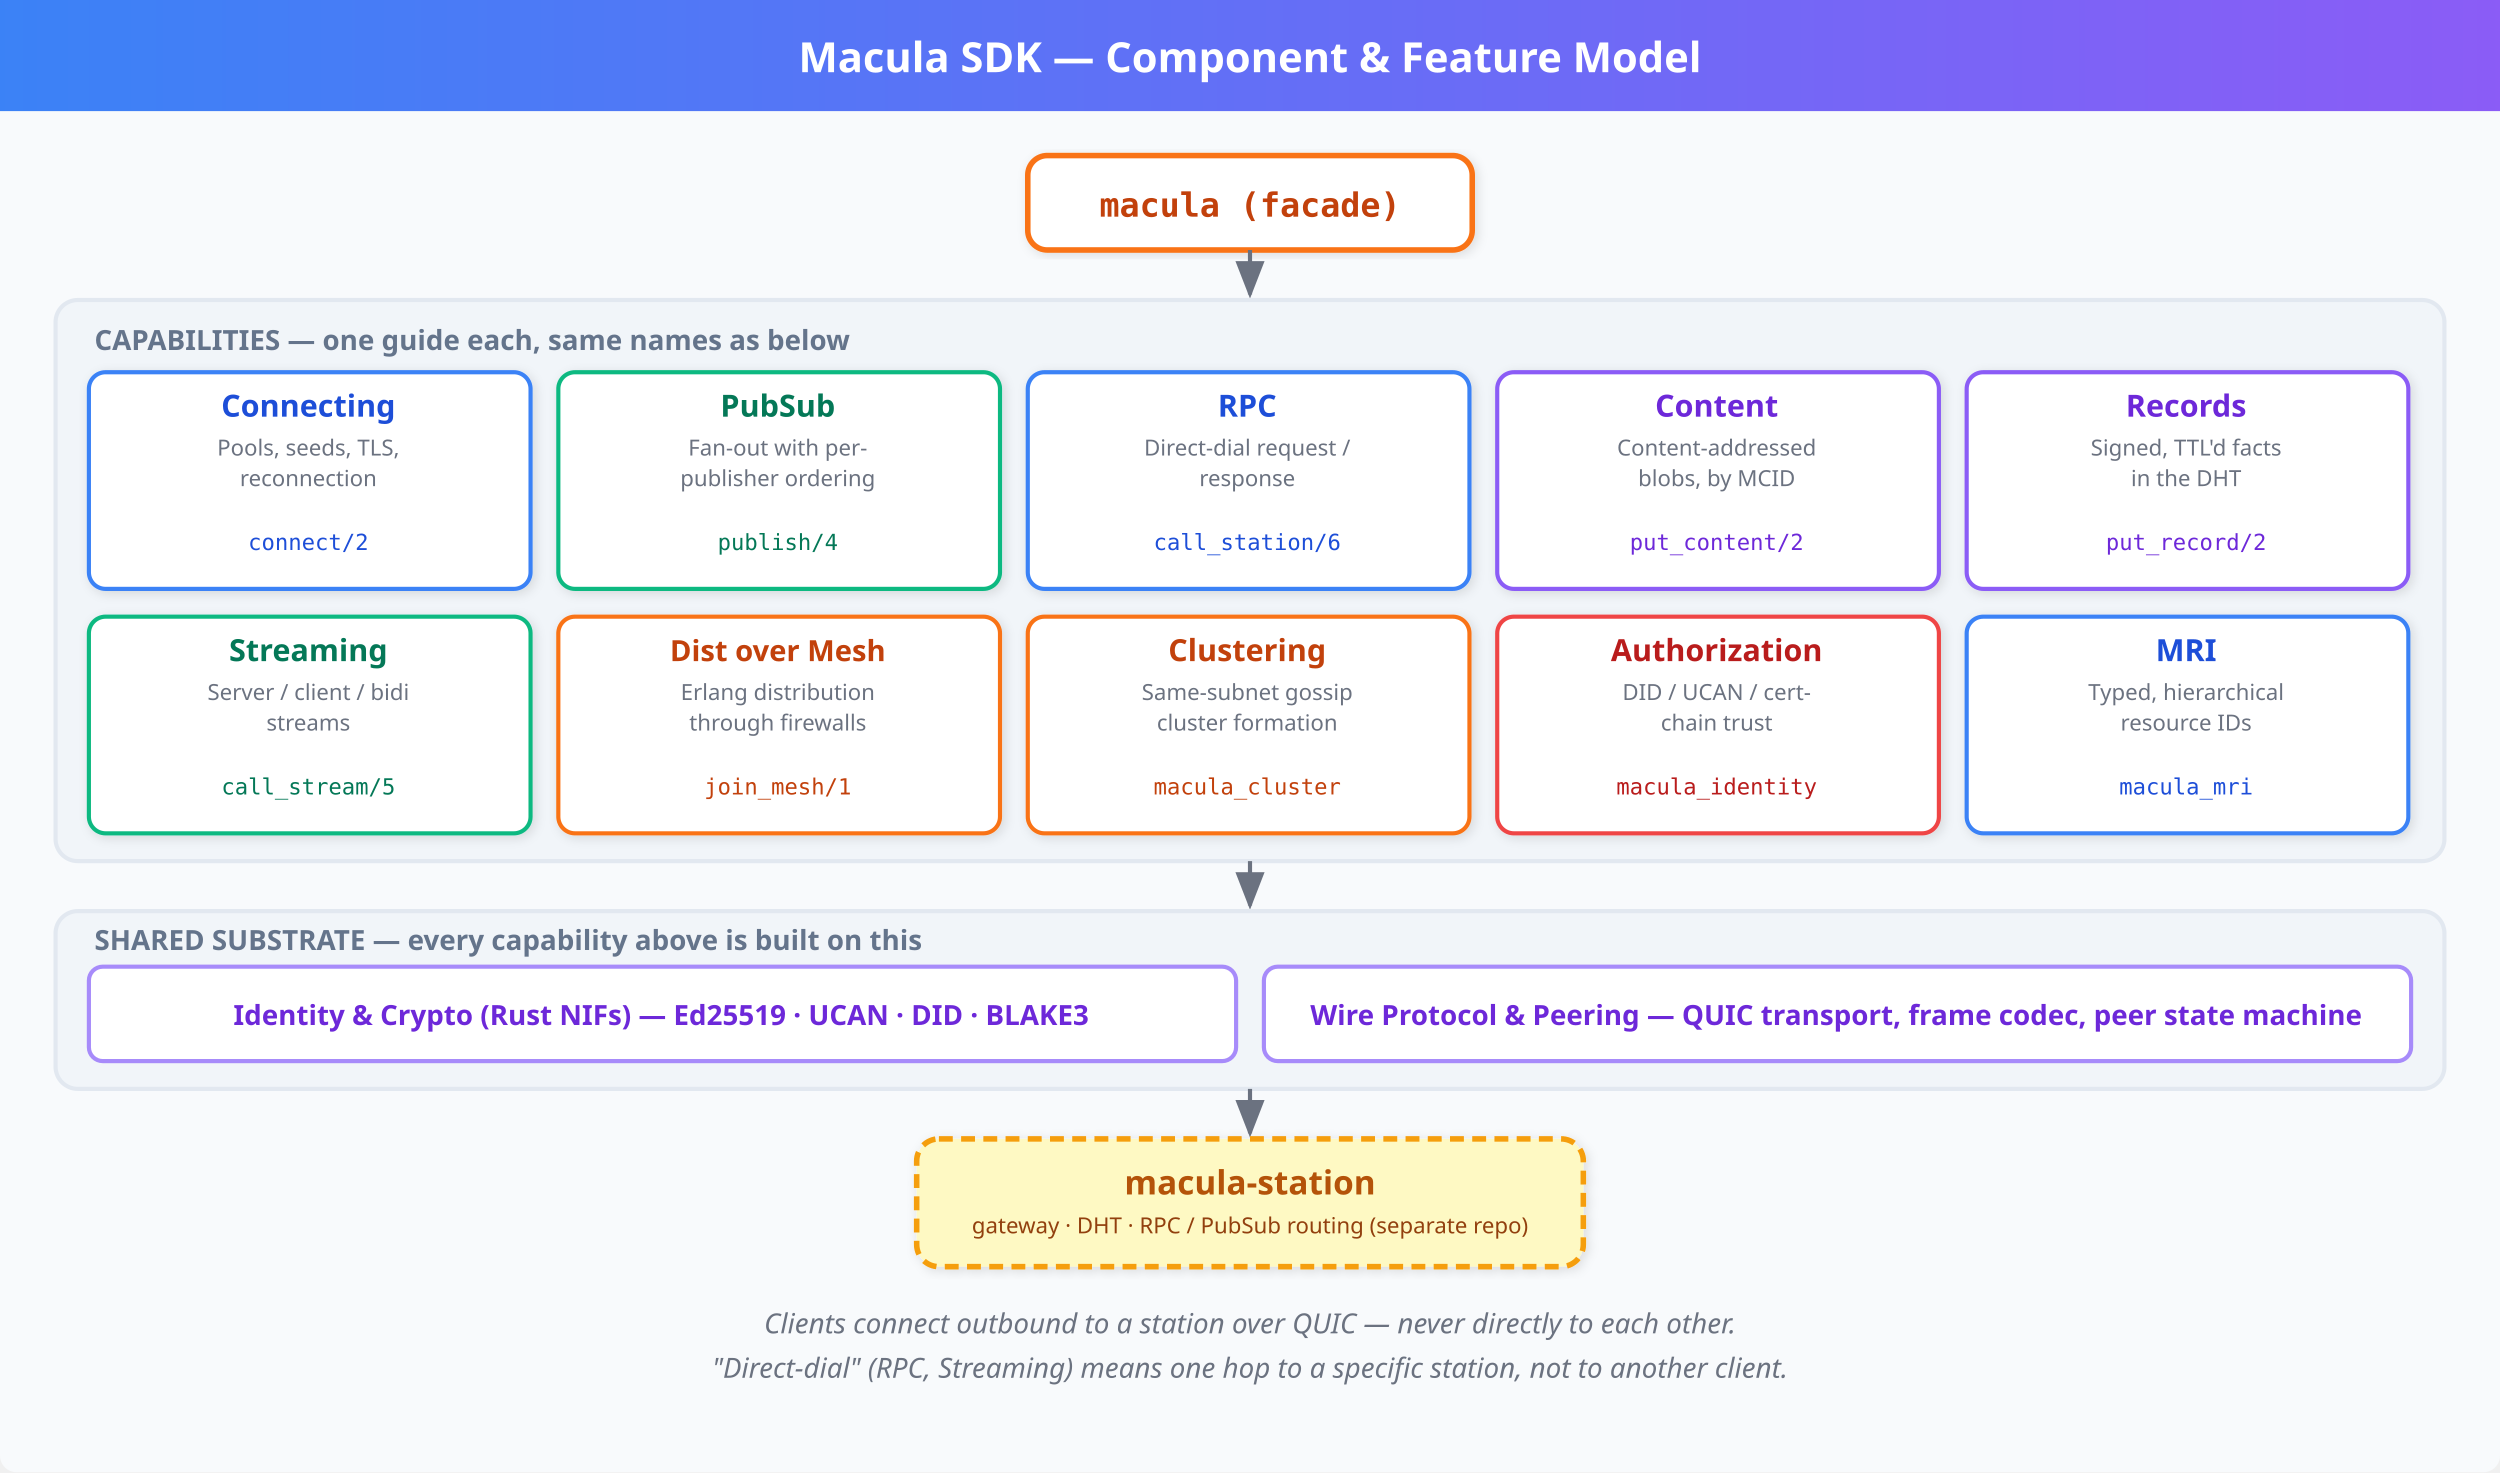
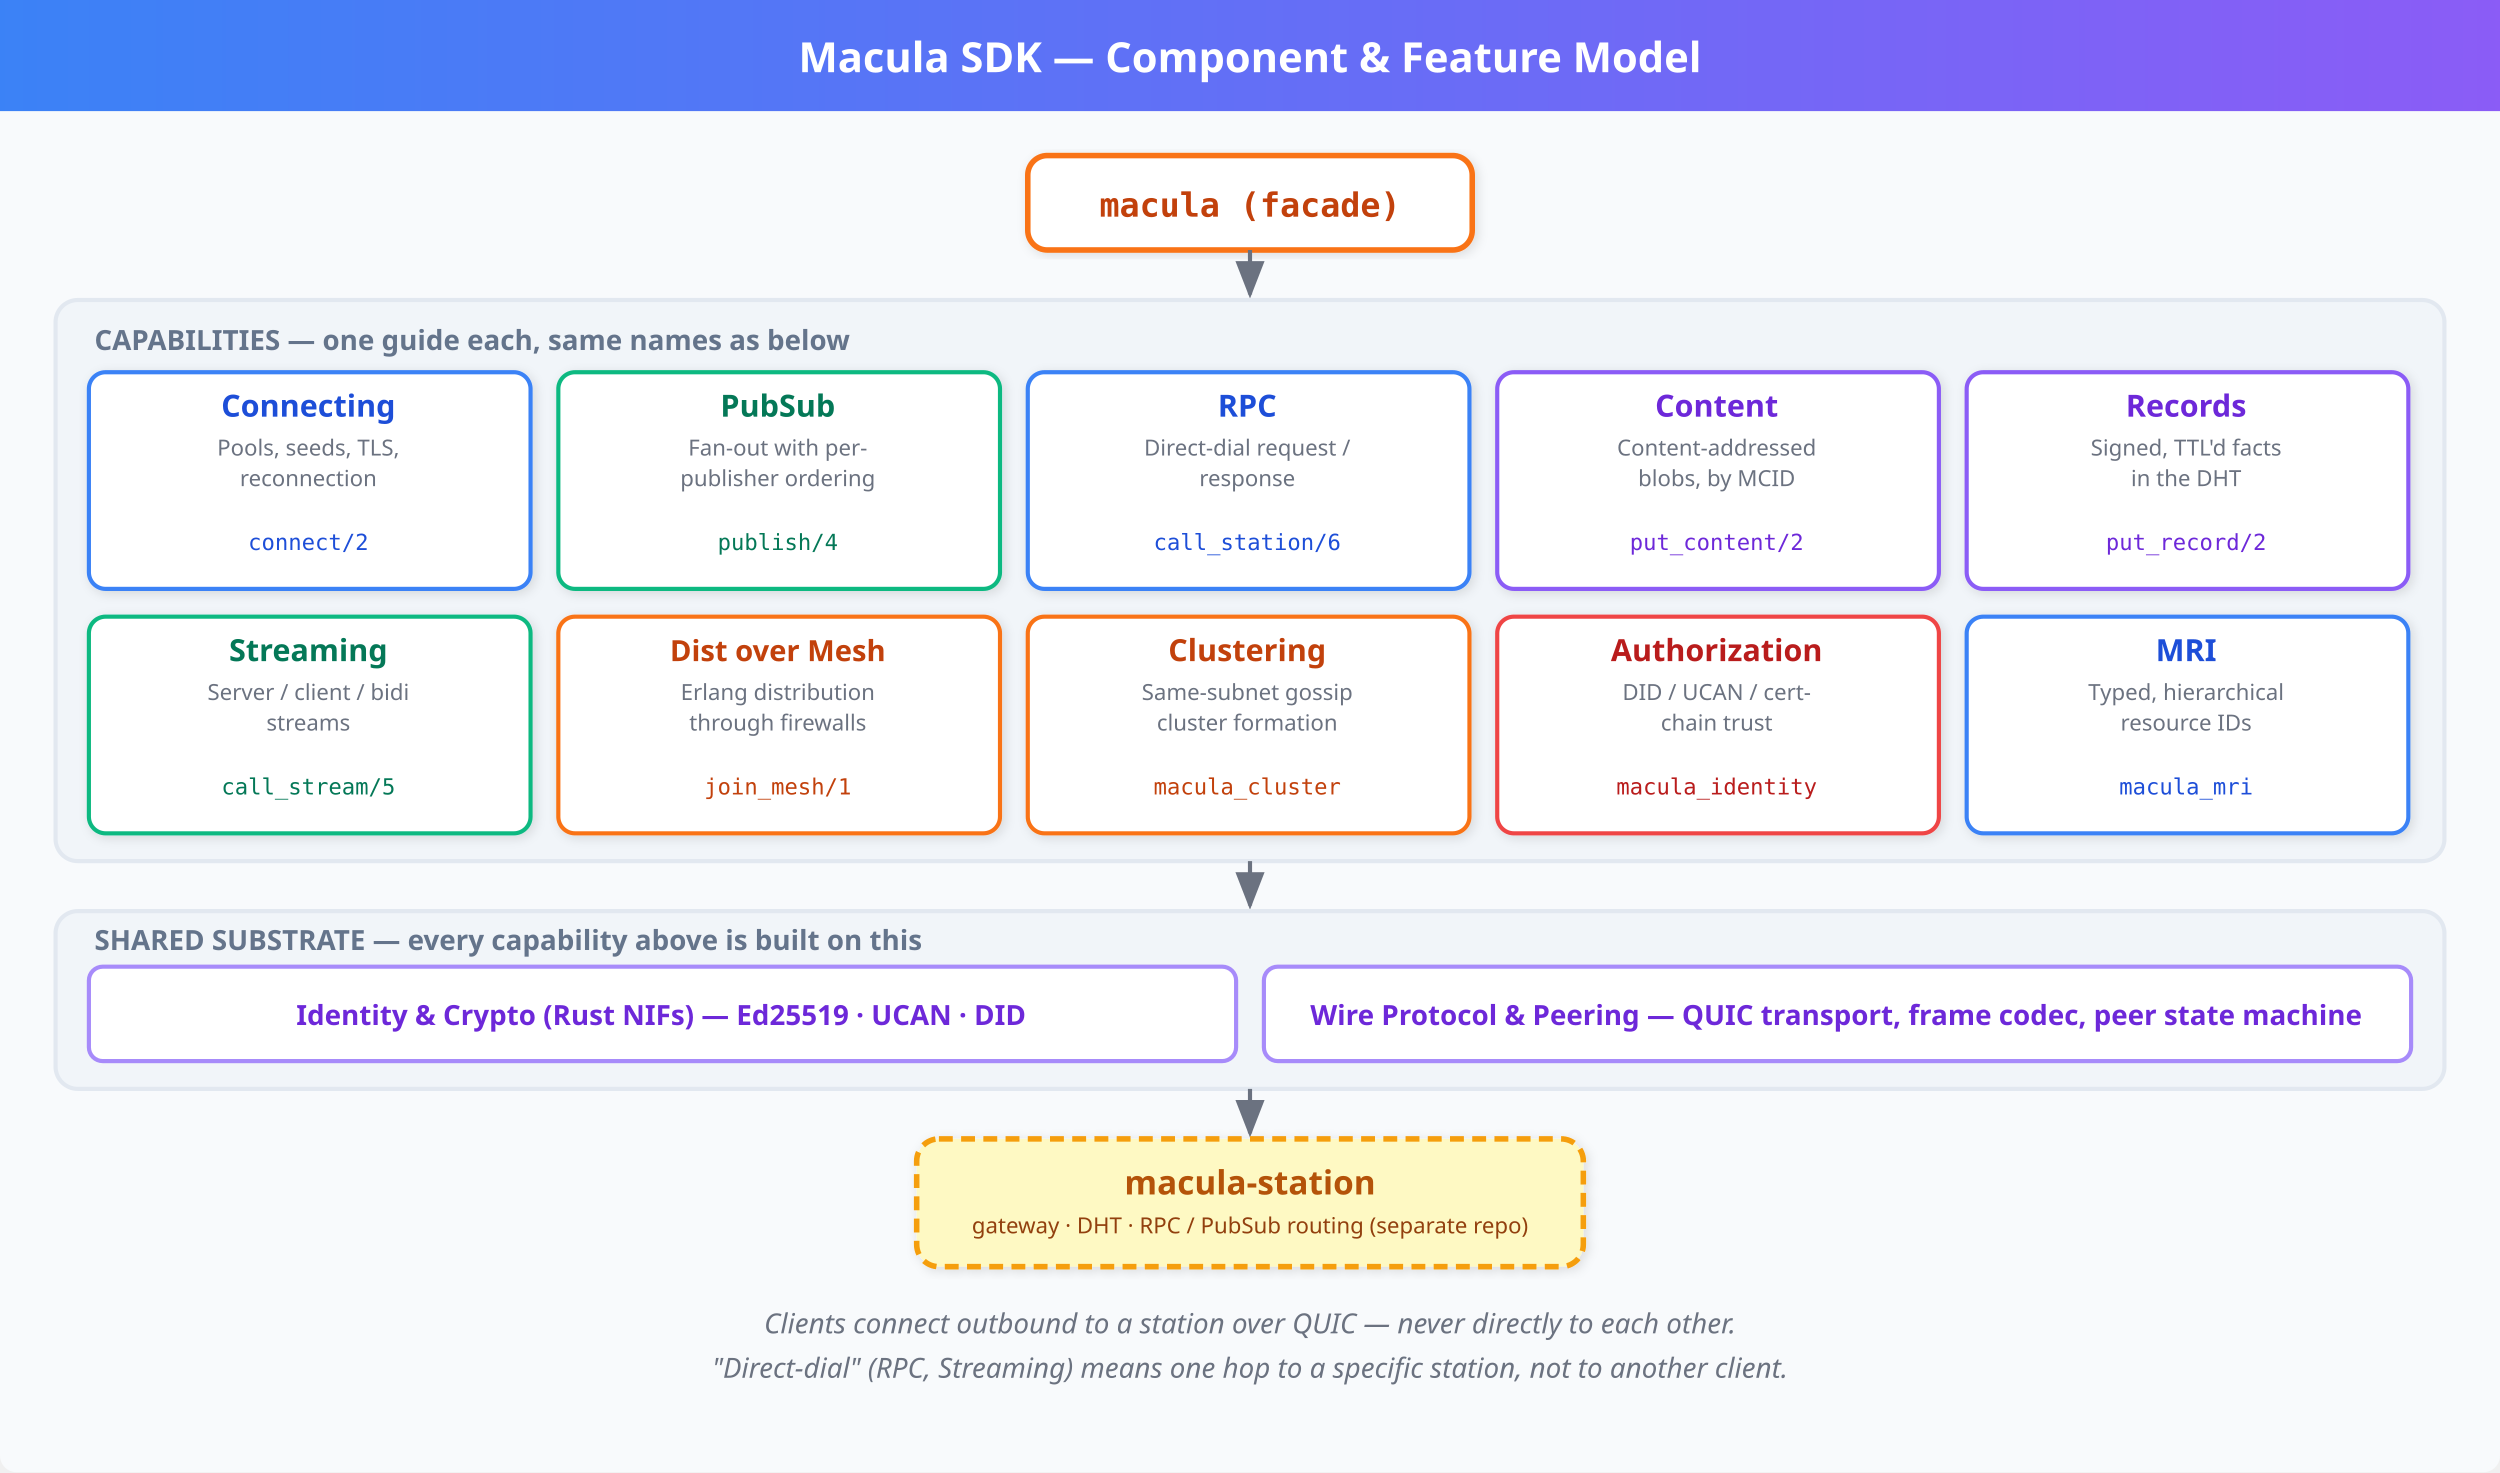
<svg xmlns="http://www.w3.org/2000/svg" viewBox="0 0 900 530">
  <defs>
    <linearGradient id="headerGrad" x1="0%" y1="0%" x2="100%" y2="0%">
      <stop offset="0%" style="stop-color:#3b82f6;stop-opacity:1" />
      <stop offset="100%" style="stop-color:#8b5cf6;stop-opacity:1" />
    </linearGradient>
    <filter id="sh" x="-10%" y="-10%" width="120%" height="120%">
      <feDropShadow dx="1" dy="1" stdDeviation="2" flood-opacity="0.12" />
    </filter>
    <marker id="arr" markerWidth="9" markerHeight="7" refX="8" refY="3.5" orient="auto">
      <polygon points="0 0, 9 3.5, 0 7" fill="#6b7280" />
    </marker>
  </defs>
  <rect width="900" height="530" rx="6" fill="#f8fafc" />
  <rect x="0" y="0" width="900" height="40" fill="url(#headerGrad)" />
  <text x="450" y="26" text-anchor="middle" fill="white" font-family="system-ui" font-size="15" font-weight="bold">Macula SDK — Component &amp; Feature Model</text>
  <rect x="370" y="56" width="160" height="34" rx="7" fill="white" stroke="#f97316" stroke-width="2" filter="url(#sh)" />
  <text x="450" y="78" text-anchor="middle" font-family="monospace" font-size="12" font-weight="bold" fill="#c2410c">macula (facade)</text>
  <line x1="450" y1="90" x2="450" y2="106" stroke="#6b7280" stroke-width="1.5" marker-end="url(#arr)" />
  <rect x="20" y="108" width="860" height="202" rx="8" fill="#f1f5f9" stroke="#e2e8f0" stroke-width="1.5" />
  <text x="34" y="126" font-family="system-ui" font-size="10" font-weight="600" fill="#64748b">CAPABILITIES — one guide each, same names as below</text>
  <g font-family="system-ui">
    <rect x="32" y="134" width="159" height="78" rx="6" fill="white" stroke="#3b82f6" stroke-width="1.5" filter="url(#sh)" />
    <text x="111" y="150" text-anchor="middle" font-size="11" font-weight="700" fill="#1d4ed8">Connecting</text>
    <text x="111" y="164" text-anchor="middle" font-size="8" fill="#6b7280">Pools, seeds, TLS,</text>
    <text x="111" y="175" text-anchor="middle" font-size="8" fill="#6b7280">reconnection</text>
    <text x="111" y="198" text-anchor="middle" font-family="monospace" font-size="8" fill="#1d4ed8">connect/2</text>
    <rect x="201" y="134" width="159" height="78" rx="6" fill="white" stroke="#10b981" stroke-width="1.5" filter="url(#sh)" />
    <text x="280" y="150" text-anchor="middle" font-size="11" font-weight="700" fill="#047857">PubSub</text>
    <text x="280" y="164" text-anchor="middle" font-size="8" fill="#6b7280">Fan-out with per-</text>
    <text x="280" y="175" text-anchor="middle" font-size="8" fill="#6b7280">publisher ordering</text>
    <text x="280" y="198" text-anchor="middle" font-family="monospace" font-size="8" fill="#047857">publish/4</text>
    <rect x="370" y="134" width="159" height="78" rx="6" fill="white" stroke="#3b82f6" stroke-width="1.5" filter="url(#sh)" />
    <text x="449" y="150" text-anchor="middle" font-size="11" font-weight="700" fill="#1d4ed8">RPC</text>
    <text x="449" y="164" text-anchor="middle" font-size="8" fill="#6b7280">Direct-dial request /</text>
    <text x="449" y="175" text-anchor="middle" font-size="8" fill="#6b7280">response</text>
    <text x="449" y="198" text-anchor="middle" font-family="monospace" font-size="8" fill="#1d4ed8">call_station/6</text>
    <rect x="539" y="134" width="159" height="78" rx="6" fill="white" stroke="#8b5cf6" stroke-width="1.5" filter="url(#sh)" />
    <text x="618" y="150" text-anchor="middle" font-size="11" font-weight="700" fill="#6d28d9">Content</text>
    <text x="618" y="164" text-anchor="middle" font-size="8" fill="#6b7280">Content-addressed</text>
    <text x="618" y="175" text-anchor="middle" font-size="8" fill="#6b7280">blobs, by MCID</text>
    <text x="618" y="198" text-anchor="middle" font-family="monospace" font-size="8" fill="#6d28d9">put_content/2</text>
    <rect x="708" y="134" width="159" height="78" rx="6" fill="white" stroke="#8b5cf6" stroke-width="1.5" filter="url(#sh)" />
    <text x="787" y="150" text-anchor="middle" font-size="11" font-weight="700" fill="#6d28d9">Records</text>
    <text x="787" y="164" text-anchor="middle" font-size="8" fill="#6b7280">Signed, TTL'd facts</text>
    <text x="787" y="175" text-anchor="middle" font-size="8" fill="#6b7280">in the DHT</text>
    <text x="787" y="198" text-anchor="middle" font-family="monospace" font-size="8" fill="#6d28d9">put_record/2</text>
  </g>
  <g font-family="system-ui">
    <rect x="32" y="222" width="159" height="78" rx="6" fill="white" stroke="#10b981" stroke-width="1.5" filter="url(#sh)" />
    <text x="111" y="238" text-anchor="middle" font-size="11" font-weight="700" fill="#047857">Streaming</text>
    <text x="111" y="252" text-anchor="middle" font-size="8" fill="#6b7280">Server / client / bidi</text>
    <text x="111" y="263" text-anchor="middle" font-size="8" fill="#6b7280">streams</text>
    <text x="111" y="286" text-anchor="middle" font-family="monospace" font-size="8" fill="#047857">call_stream/5</text>
    <rect x="201" y="222" width="159" height="78" rx="6" fill="white" stroke="#f97316" stroke-width="1.5" filter="url(#sh)" />
    <text x="280" y="238" text-anchor="middle" font-size="10.5" font-weight="700" fill="#c2410c">Dist over Mesh</text>
    <text x="280" y="252" text-anchor="middle" font-size="8" fill="#6b7280">Erlang distribution</text>
    <text x="280" y="263" text-anchor="middle" font-size="8" fill="#6b7280">through firewalls</text>
    <text x="280" y="286" text-anchor="middle" font-family="monospace" font-size="8" fill="#c2410c">join_mesh/1</text>
    <rect x="370" y="222" width="159" height="78" rx="6" fill="white" stroke="#f97316" stroke-width="1.5" filter="url(#sh)" />
    <text x="449" y="238" text-anchor="middle" font-size="11" font-weight="700" fill="#c2410c">Clustering</text>
    <text x="449" y="252" text-anchor="middle" font-size="8" fill="#6b7280">Same-subnet gossip</text>
    <text x="449" y="263" text-anchor="middle" font-size="8" fill="#6b7280">cluster formation</text>
    <text x="449" y="286" text-anchor="middle" font-family="monospace" font-size="8" fill="#c2410c">macula_cluster</text>
    <rect x="539" y="222" width="159" height="78" rx="6" fill="white" stroke="#ef4444" stroke-width="1.5" filter="url(#sh)" />
    <text x="618" y="238" text-anchor="middle" font-size="11" font-weight="700" fill="#b91c1c">Authorization</text>
    <text x="618" y="252" text-anchor="middle" font-size="8" fill="#6b7280">DID / UCAN / cert-</text>
    <text x="618" y="263" text-anchor="middle" font-size="8" fill="#6b7280">chain trust</text>
    <text x="618" y="286" text-anchor="middle" font-family="monospace" font-size="8" fill="#b91c1c">macula_identity</text>
    <rect x="708" y="222" width="159" height="78" rx="6" fill="white" stroke="#3b82f6" stroke-width="1.5" filter="url(#sh)" />
    <text x="787" y="238" text-anchor="middle" font-size="11" font-weight="700" fill="#1d4ed8">MRI</text>
    <text x="787" y="252" text-anchor="middle" font-size="8" fill="#6b7280">Typed, hierarchical</text>
    <text x="787" y="263" text-anchor="middle" font-size="8" fill="#6b7280">resource IDs</text>
    <text x="787" y="286" text-anchor="middle" font-family="monospace" font-size="8" fill="#1d4ed8">macula_mri</text>
  </g>
  <line x1="450" y1="310" x2="450" y2="326" stroke="#6b7280" stroke-width="1.5" marker-end="url(#arr)" />
  <rect x="20" y="328" width="860" height="64" rx="8" fill="#f1f5f9" stroke="#e2e8f0" stroke-width="1.5" />
  <text x="34" y="342" font-family="system-ui" font-size="10" font-weight="600" fill="#64748b">SHARED SUBSTRATE — every capability above is built on this</text>
  <rect x="32" y="348" width="413" height="34" rx="5" fill="white" stroke="#a78bfa" stroke-width="1.5" />
-   <text x="238" y="369" text-anchor="middle" font-family="system-ui" font-size="10" font-weight="600" fill="#6d28d9">Identity &amp; Crypto (Rust NIFs) — Ed25519 · UCAN · DID · BLAKE3</text>
+   <text x="238" y="369" text-anchor="middle" font-family="system-ui" font-size="10" font-weight="600" fill="#6d28d9">Identity &amp; Crypto (Rust NIFs) — Ed25519 · UCAN · DID</text>
  <rect x="455" y="348" width="413" height="34" rx="5" fill="white" stroke="#a78bfa" stroke-width="1.5" />
  <text x="661" y="369" text-anchor="middle" font-family="system-ui" font-size="10" font-weight="600" fill="#6d28d9">Wire Protocol &amp; Peering — QUIC transport, frame codec, peer state machine</text>
  <line x1="450" y1="392" x2="450" y2="408" stroke="#6b7280" stroke-width="1.5" marker-end="url(#arr)" />
  <rect x="330" y="410" width="240" height="46" rx="8" fill="#fef9c3" stroke="#f59e0b" stroke-width="2" stroke-dasharray="5,3" filter="url(#sh)" />
  <text x="450" y="430" text-anchor="middle" font-family="system-ui" font-size="12" font-weight="700" fill="#b45309">macula-station</text>
  <text x="450" y="444" text-anchor="middle" font-family="system-ui" font-size="8" fill="#92400e">gateway · DHT · RPC / PubSub routing (separate repo)</text>
  <text x="450" y="480" text-anchor="middle" font-family="system-ui" font-size="10" font-style="italic" fill="#6b7280">Clients connect outbound to a station over QUIC — never directly to each other.</text>
  <text x="450" y="496" text-anchor="middle" font-family="system-ui" font-size="10" font-style="italic" fill="#6b7280">"Direct-dial" (RPC, Streaming) means one hop to a specific station, not to another client.</text>
</svg>
